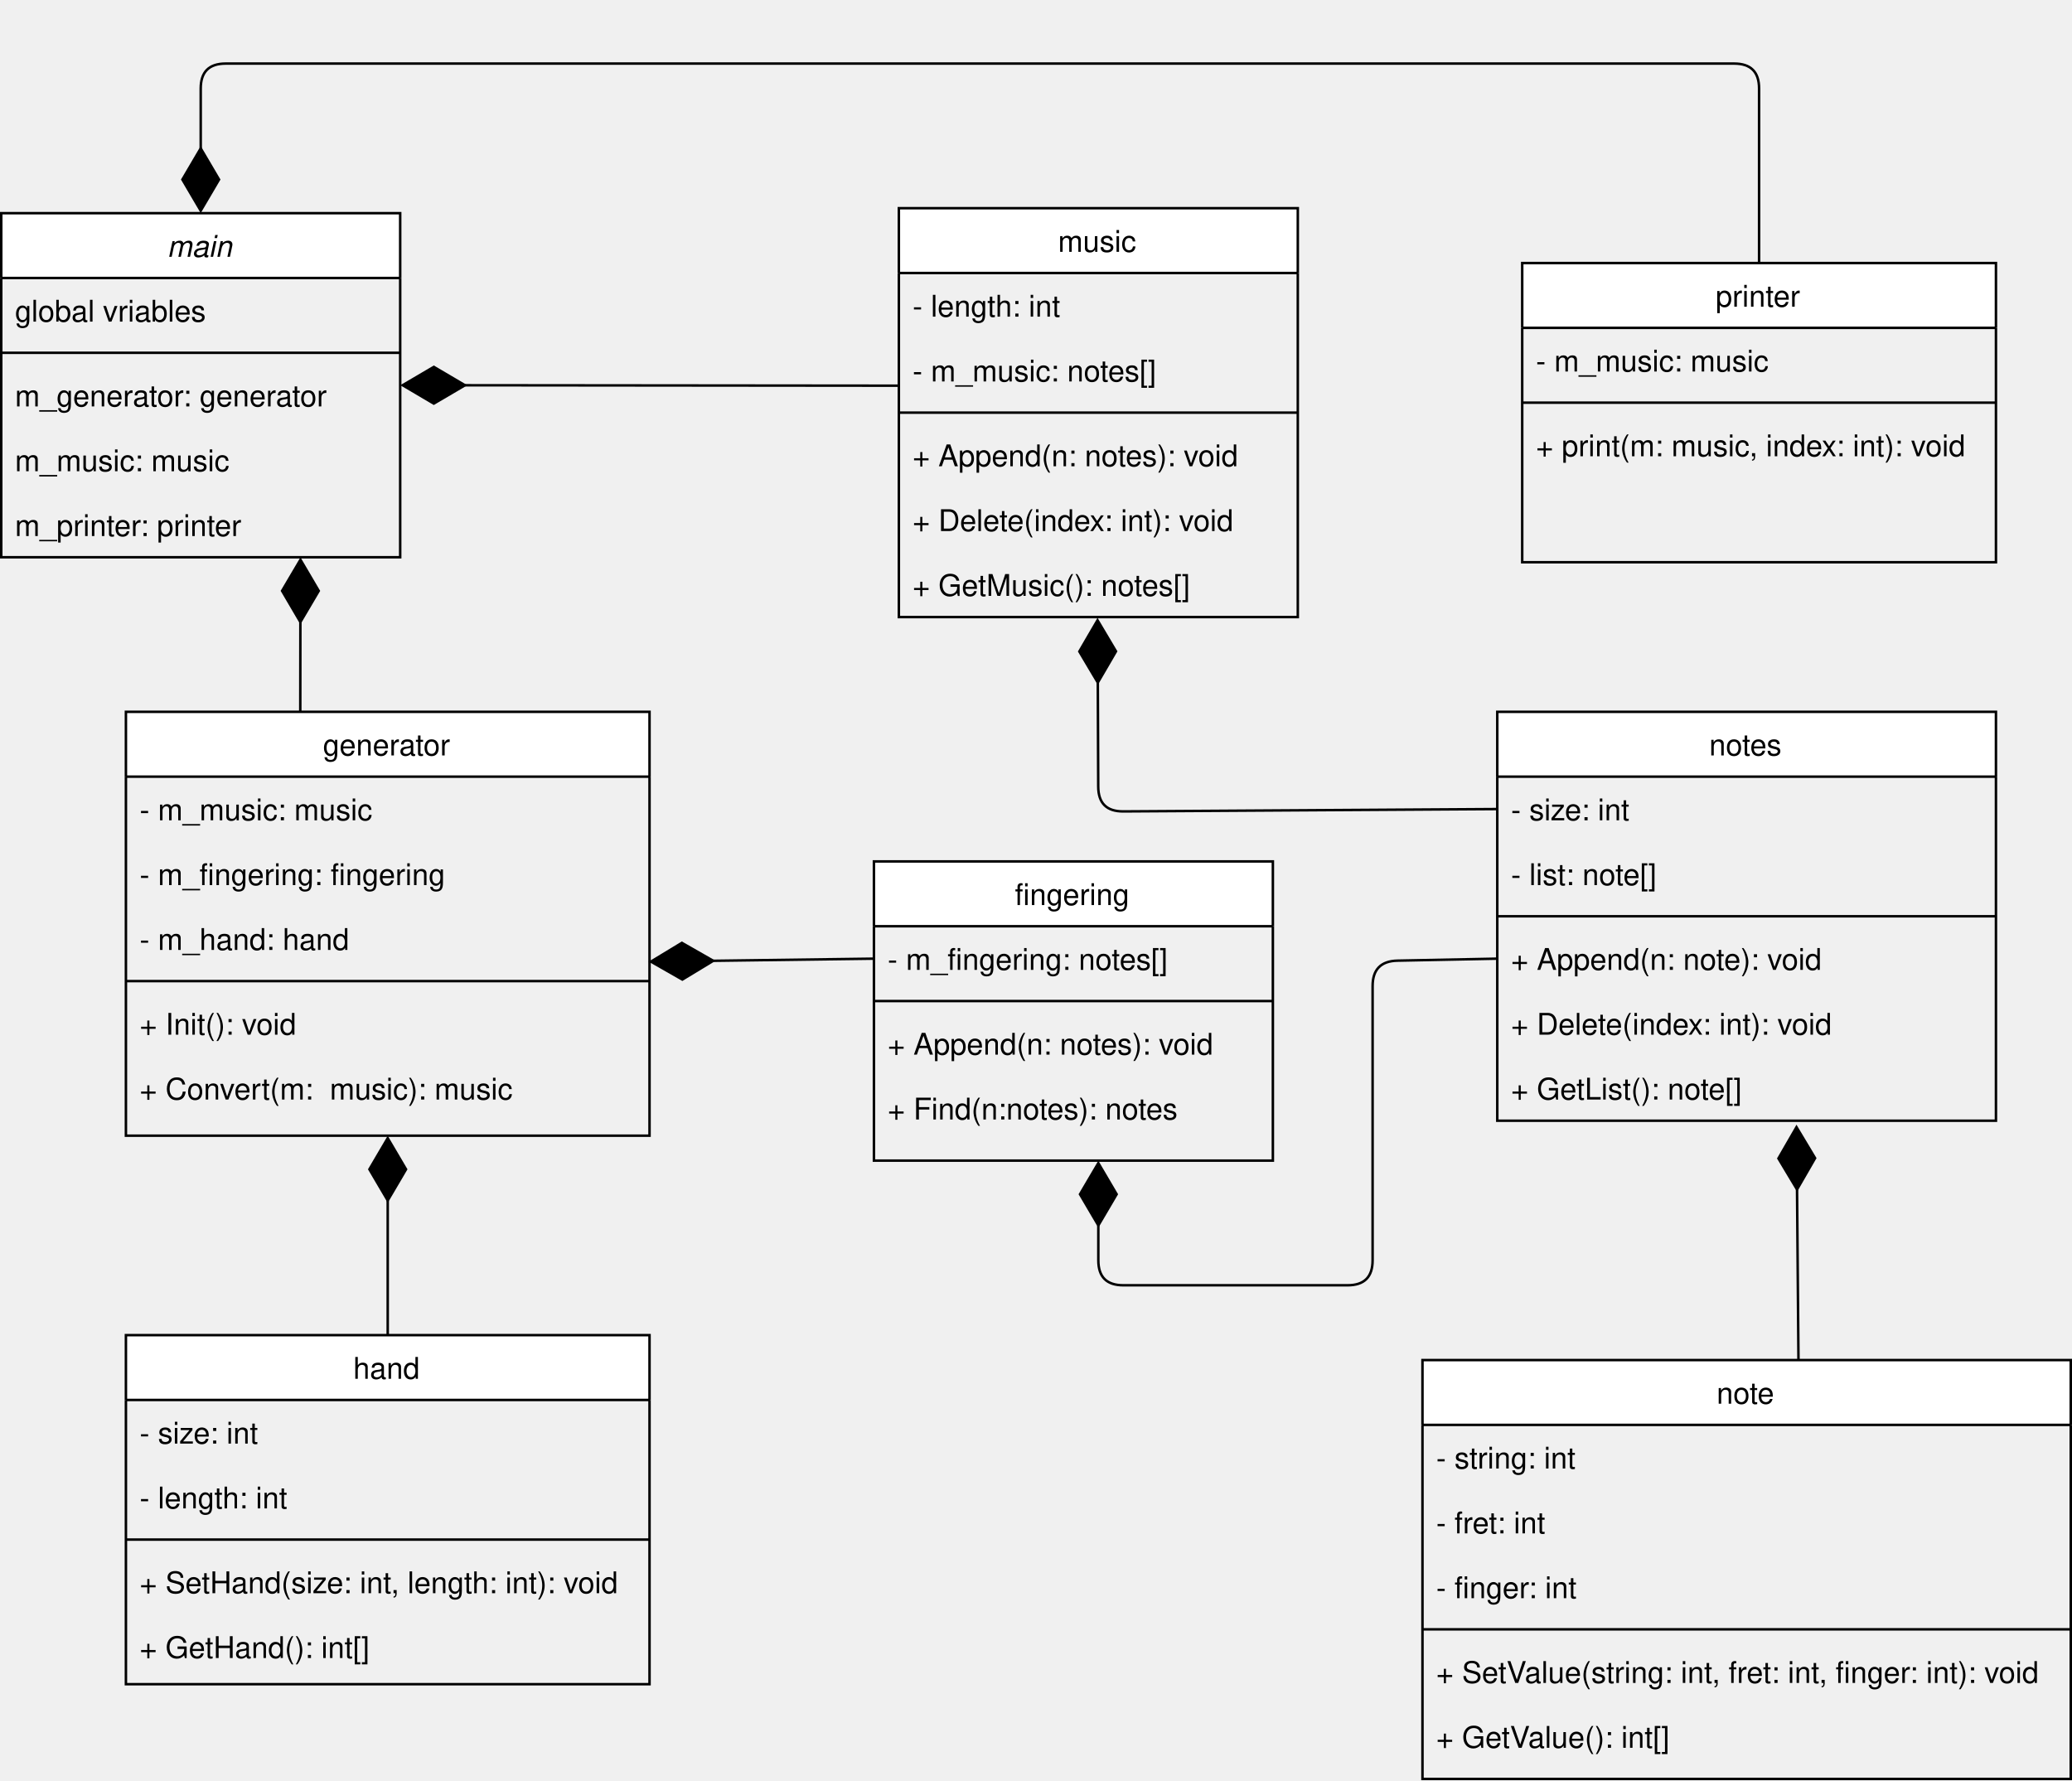
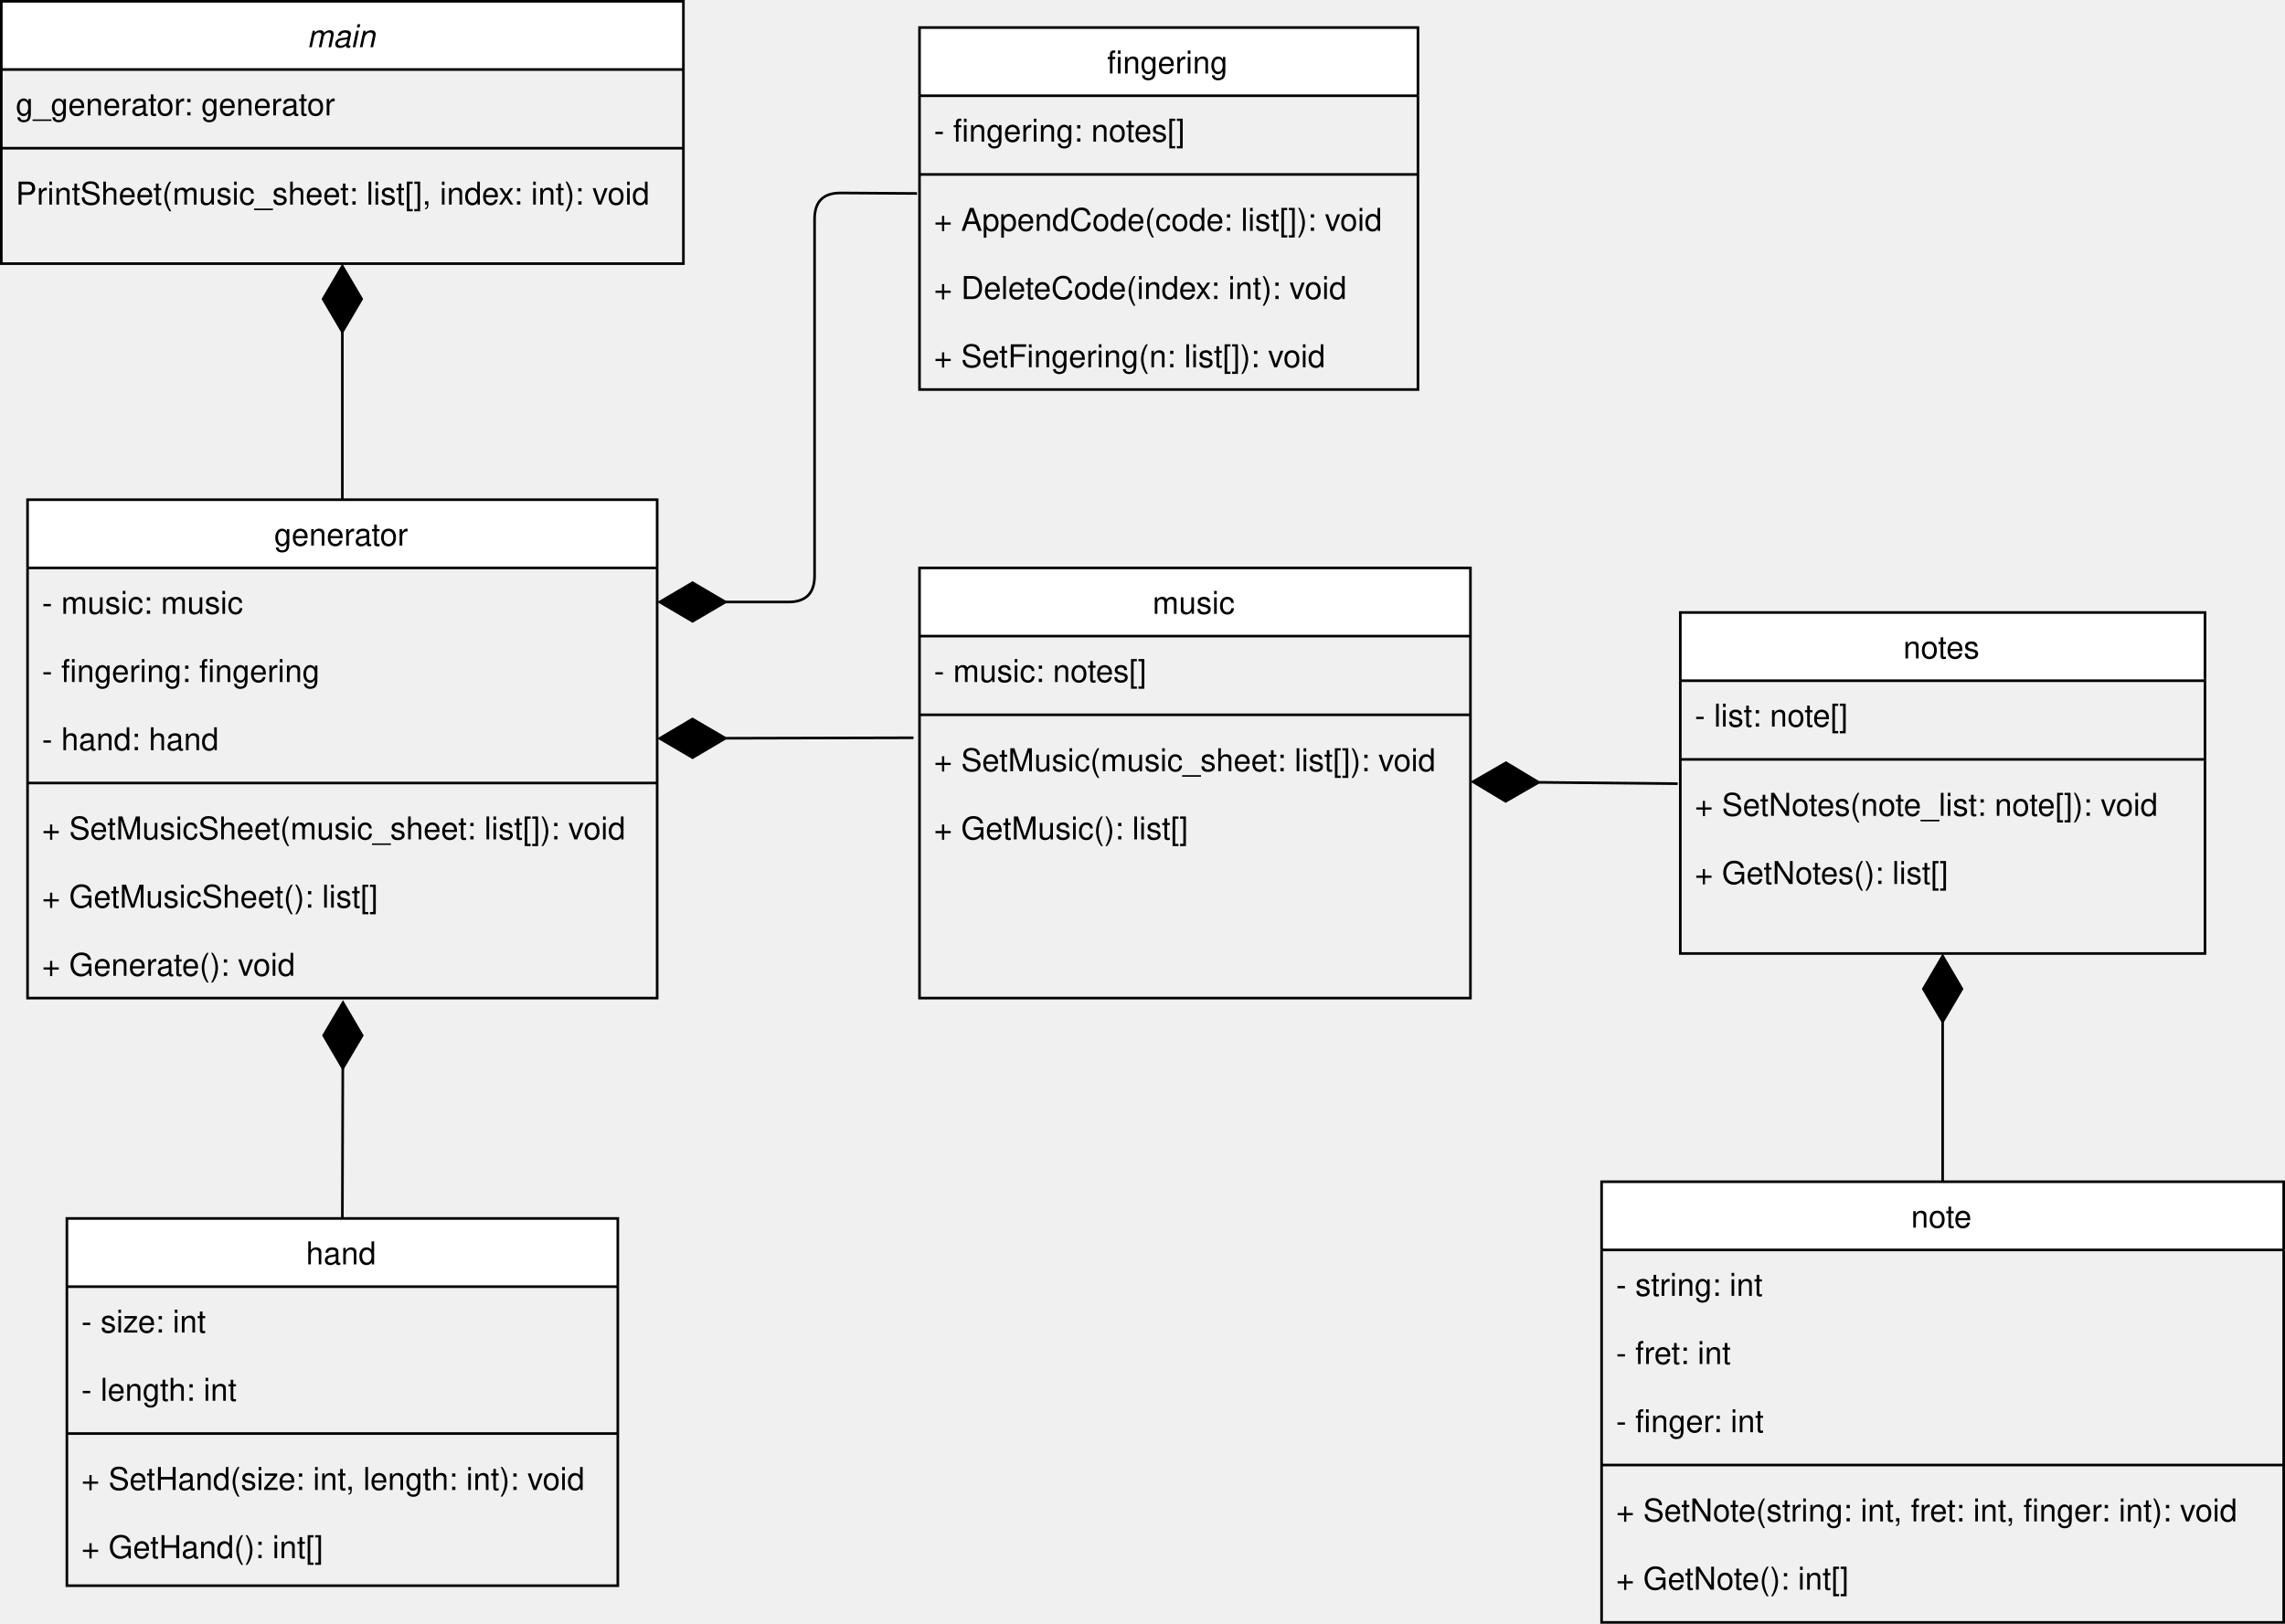
- <svg xmlns="http://www.w3.org/2000/svg" version="1.1" width="831px" height="714px" viewBox="-0.5 -0.5 831 714" content="&lt;mxfile host=&quot;app.diagrams.net&quot; modified=&quot;2021-05-13T12:18:26.535Z&quot; agent=&quot;5.0 (Windows NT 10.0; Win64; x64) AppleWebKit/537.36 (KHTML, like Gecko) Chrome/90.0.443.212 Safari/537.36&quot; etag=&quot;UVGE6wxJHD_7o_WlFjPm&quot; version=&quot;14.6.11&quot; type=&quot;device&quot;&gt;&lt;diagram id=&quot;C5RBs43oDa-KdzZeNtuy&quot; name=&quot;Page-1&quot;&gt;7V1dU9s4FP01maEPMP5O8gih0HbpDi0sbZ8YkYhEi2OnjoCkv34lW3Zs6zqxTWyyiWaYIZLlL51zr87Vle2OOZguLgM0m3z1R9jtGNpo0THPO4ah2z2b/eM1y6im19WjinFARqLRquKG/MGiUhO1z2SE55mG1PddSmbZyqHveXhIM3UoCPzXbLNH382edYbGWKq4GSJXrv1BRnQi7sLoruo/YTKexGfWnX60ZYrixuJO5hM08l9TVebHjjkIfJ9Gv6aLAXZ558X98uPz8od79eRcfvk2/43+Ofvr9u+74+hgF1V2SW4hwB6tfeg/T48Xn+6sf3/Ori++vWqXpw9fjsUu2gtyn0V/TRHxxP3SZdyJ81cydZHHSmePvkdvxBbWBWfIJWOP/R6ya8MBq3jBASWs/0/FBurPWO1wQtzRFVr6z/wO5hQNn+LS2cQPyB92WOSyTTqrYJsDKqhkOJkWN3xPVq2x2gDPWZvruFv0pOoKzaloM/RdF83m5CG8YN5kioIx8c58Sv1pfCD/2RvhkSglOIcFGvhPCXP4/iXBEKDx3sCLFBUFOJfYn2IaLFkTsbUnsFjG9iPKryvW6o6om6QZa/aEtQhLGSeHTs72nVkW8sasD5LTGWbufFbJ8zFAMqdDLsPdQxSf8V6cpznIfqTudFUVMrMCSw2JpWPXf0B8v5eAIIbtXKIs63WaoqeLH2khOeczNCTe+Cpsc26tar6L2+ZVPtv30Q2JMSGjEfZC4lBEUcQtzpaZTzwa9ot9xv5Y7w20E7tjswsasLK+KrM/3jygA99jHGNGx8+DGXFfMSfvOk5O6NQVP2UyrjXzzWRcZkGuSoY09zIsqAq5JUEuIeyS0CGJ3tBBY90A/5QByQ8X433L6XB+rEucMGVOmAD+LnrA7rU/J5T4/PhB1DbHi03QNwWqbZQDdY0/eROmtjzY3I+xhwNEfTZynHK1kBT3zZ6bAtWp6bbroLrof3Wfnu3Lb87H28md9vuiP14c27J3nt5Pn+dkGEEa/dxPOCWYyiJcCGevRccLwukAkvB+FpBI3XFA44KCtBykul7S7zY2mDoSpJ5PAc1UIPM1JfO3J/OdnM43AZ1vaJDOd6w6Ol/P6Xyzt7s6vyvx9JgTNGQI9zzcZPfT62x0MU5pnhUreJBWjQ0keg9E0yX8tjma3AcJPbyfoNYZSpyqCr4xUMHL60uYStgdelhW2VK7vXKgbiEsAw3VkOOyjsHuVjudzbA3OvJW5voh+vniswMqmy1ns4Cib9cRG7L8i/A9xy6m+IgwUbRIBlgFcXWIIYXfMsbyYBthfInpFRtxjz6oMbcuuGZJ/9zYoKvLuhieVFHxW/Pxm2Vl46m+zA44TVMvfLPt/0+apkjxY2/ML/XAI7jEincyCQOPKrLc54BmpnejmSQ1pEBgvzkT09iQYpiAXlCB3BsNFojkWk2wGVDWFI7k5vuv8xsA+N2zM/FkrorlGvPNraZrYJD1ApBZMPeVj7zpaE6NvVXxBeK5lvGV4A3DchXNbYrmNrChOMArzsblwisbWE5hwOFcrVV3O5qNA2kqi4kwG0cD5hj2PZrbwLRis66Uj2s3mJPdDsfzMcBUoVkVTSgR1y6acK78kXV3vE5H4VkeTygH1+4qOkDyHVY8vn1Qdc0qh2pTmVVg4j4S8jeY3vG6I2k0HcgueSDb9cEHdnXYACXp2vXZRdMzlzEdPqxgP+Corg64UJKuVXB1OWifIE82TxXVNR/V5aOsJImWZocORXVxdm1/o7rYCx7gIss6bkevvsoSIlZzuvGQc64NAAoFdq0CqqvMXAOwQvEdBGtTkYBdtAaPRQKfmEw4yvnfgWzDSvPXwB1afNmuf4ZWTAvNHwKvJH9dbMGArlVwTVlLFT/AqoR/+8IffLgKFP7dWsJ/R1fnwWSF5//Vs7obDXx31b8ly4oI02i+MJlaXBUVtiWxffdAwIYzPNP7cFophBWcYFKIvjEGaE4uqCRPA7CCWZ5WY7uiaf3PHkkevFFhWyVM31/aFwXsrC/4DR9NOa4Do3Oqxbrpg9JQdaCGMjftQi2H6MV6SUVxzUdxVj6KK/uOI93Y+yjOktOMoOI/+KXBa0x9dx+4suQJJaUQ3wxri++9g1GFUjoH+1hOAwC/+zvwrKJXaFwQgW8aXPjlWwrdXX3oypJnYoregafkYQvPbPRzcs0AzL9/oPIQXg6iJvk3mnclUQixq7mJYOiZTyUK3wgrJAohWBubNSx6yDMcWqLppcRW+XIQ9WjvmzGHdGK7plwiA8AiglP+3QtWGhE09b3R7YTwHmcbLogb2zcrxQO/lbV81kXB8me68ItjxDpfFM8XArOotIxLC0L5bsfaiaaZoiLatWv2RHm1Ly+kd73GAWG9xKVN6tX0eCR9nqPcG3nm/nMwxGv6Mn45CZNAYywOWOXtvNDoHWAXUfKSveI1auHaD1drFb0bKDlufIjopsReKy5JB7JzL4m18solumnpQNuSEQ7knBrjaYqavzLMXM9TsVtM0rUEbZqMcYiwQ2TsaTkO1eViN3ccvRwXGTnQMtVMDBCF19uNvzSUvd6iy0q6CWzOfkTn365ZlFibu02z6GbsQi9tF6ZplraM93Dd8bq5HbKWhNVFLG/aXLbG0RJfTmnMdW+iaNPEih/CShOrUlJyl5ll5NSF1W+ZWa2I19Xg3kv7MCZJ9cp+LEVTJ0PTE83Z6E15qXXHWJK+UVTaCn27fSPDOtusSV9Jj3T77dIXWtHRoGO0+r0c5/RanEssImMO9lpj2CJP132oYbObLZjJbYCnTs47mvmQadf0rm3kLrgVBQu9kaAxH16BsSnD6WcNRzvp2dYuOmurrNiwC2aldllsmLmkR+szENALzXeBqE2zKvoaQzsus+ix9couM+fKrPyBtuQy8xdsaevnCPLtY+1S9j5y7au6ZFZcfR04ar76xrL58T8=&lt;/diagram&gt;&lt;/mxfile&gt;">
+ <svg xmlns="http://www.w3.org/2000/svg" version="1.1" width="871px" height="619px" viewBox="-0.5 -0.5 871 619" content="&lt;mxfile host=&quot;app.diagrams.net&quot; modified=&quot;2021-05-14T10:27:56.699Z&quot; agent=&quot;5.0 (Windows NT 10.0; Win64; x64) AppleWebKit/537.36 (KHTML, like Gecko) Chrome/90.0.443.212 Safari/537.36&quot; etag=&quot;7lx5XBTJiPWUKjXNtr-k&quot; version=&quot;14.6.12&quot; type=&quot;device&quot;&gt;&lt;diagram id=&quot;C5RBs43oDa-KdzZeNtuy&quot; name=&quot;Page-1&quot;&gt;7V1bc5s4FP41nkkf7OFu+zFxmnS76U7SZJP2qaMaxbDByAUlsfvrV+JmQMcYY8BpTCfTICFu+r5z9J0jQXrqZL689NDC+kJM7PQUyVz21POeoshjSWG/eM0qqpE0PayZebYZ1a0rbu3fOG4Y1T7bJvYzDSkhDrUX2copcV08pZk65HnkNdvskTjZqy7QDAsVt1PkiLUPtkmtsHakDNf1n7A9s+Iry8Y43DNHcePoSXwLmeQ1VaV+7KkTjxAabs2XE+zw3ov75eGv1YNz9WRcfr7xf6F/z/6+++e+H57sYpdDkkfwsEsrn/r30+PFp3vtv2+L64ubV+ny9OfnfnSI9IKc56i/5sh2o+elq7gT/Vd77iCXlc4eiUtvoz2sC86QY89ctj1l94Y9VvGCPWqz/j+NdlCyYLVTy3bMK7Qiz/wJfIqmT3HpzCKe/ZudFjlsl8wq2G6PRlRSjEyLW34kq5ZYrYd91uY67hY5qbpCPo3aTInjoIVv/wxumDeZI29mu2eEUjKPT0SeXRObUSnBOShQjzwlzOHHlwQjAo33Bl6mqBiBc4nJHFNvxZrEe2OLWeXKr2vaKkZUZ6UpK0WVKDKVWXLu5HJfmWkhd8Y6Ibmeouaup4nXk6HrMUQyl0MOA95FFJ/xbvTTJGQbqUddVwXU3IGmukDT2Y8ZdrGHKGGcO+V+Jinmycv6n6aI6uBHupGm/gJNbXd2FbQ519Y1X6Pn51WEHfvoBBSxbNPEbkAhiigKWcZ5syC2S4MO0s/YD+vGiTTQezq7oQkry+sy++HNPTohLmMbMz9+Hcwo/Io5jQHCFZrydsKtsjhu41ce7zS9MkDviqomoCpg59iB07HofO0b8ga5Bdg5g4ifLkbyjgN93pcFtFURbRVA1kE/sXNNfJvahJ/fC9vmED8UqLpSDtTR/ph+vr++OndfH0bkm2M90Rvj+63VVwRMrz328LcWxvRk/uzb0x8+3w6N1rFZZ4TdxcyCnZq54WW4ix30Idx6IeyK79OoBVzLUmIj/kbJQaMxozYEAriEYr+spJA6SVGfpBjq2SFe1VSRHRIkKdRKkkLOSQp19CYkxXL8xXl61i9vjI931r3062I8W/blkUDUfuyRArfDaRv7pnfpfLZ6GqM03woUBUSvxpzPuFMUtYMKKQoI1BoUBWioiij+ewp7WukW03/40HLCLfUHZLjvX0DUDzckIJqyYRhvUUGEeF/GeH8QxWMHbilwR4d20PJQADcICjp5eAB5qBk5uQaN3zIkDw2tijzU9TeZcYK9kCgluDwMyZoMM/5x+5/EmvdSiBDDGnNAitpJxPphhTQiBGsNGhFGFUolRhrxCzfZotRTpxIrIA7JxKYMGXTQcaoBkokh5J1MrIwupBPbRVcAN4jqOpV4gCSiklVtetkUs2wUuPv3kUQUh51+QFCP+YVkGuMI3E6hDb/JCUlY9Ituh+P56MWioUOz/pnI5tAUcw0Bmqy7sdfhuSuew9GB8YTywMcbudUDqixp5VBtKrsPJAQz2f0TYTCdiB55Ipr1cQV1NZFBPrjL3hTHR7n/OKbjXXIsIV1N2KqHdt+yLGBrIVe0zi6ma2GtqapnYix9CAwDYOY/Ttm/35gudoL5oC6gyJGLRrk80w6Q8IdV44Z1Ptid8RvqAG0o1d/cONLN4DQAKxTdNTSDA5vpplUfLA74xGTCSc7/TkQb7iR/BdwPnunXoTV7keQPgO8kf1VswXiu3WkcUUttfk+nE/4tCP/cZI4qAZM5GiT8x5WE/5+05EeFs/+pJT/wUrUj8T+JLe+l/SFuNeZ+NFFUrGcAkqziutghu0cQ0CqyOjy3EySUAlDB1FKH5w7qv1U81W5ypwFYwdkdCNfGorpt6/K2vhfaBXVVcIeEf7v2XPASRwr4Y1yiVxfG0IROUxiDr3pvXoAZRHjJZN07tt0t728XQL0ZV6Okz27OdsWMzGaJ3AXt7b+nkwTx6SB6DAXtaqUVmH9S0K6Js8pAiHdc7+oUW/U+4TvIsubCdzF72AUFe8MKxO4grE3FBBo0f8d1w+ligV1zQkx8MmX/dZFADWADa/VbtuFNb++fYwdTHKB9bF/9aQBnYBqvMZzBYEAchpNA/yIei0/c47PpShHCuDhCAKL7do3aKJGtY678lH++k5VMG82Ja95ZNu9ytuPCduLRmpViOa9lx3G8tOk3Dgvr77D0PQKJb58v04VVXHDZ46UO4sXvyZVYYX1YUIqP2025++TZm+IiAKPuYMHKDEcnLPq8GzYz3zAVkYeEt4cdRO0XnOFWgdC/JsHCieS1rrGSEfl6/pNP4VNGR60JI5xoJGWjBU0dD/RRjnphTwgnqxAFgN6nxJKgg/NRkjOMHEjKeAsrg9I1c52se3gAnaJqjjE1cjdeZpDm7ub0TytUlXPxqJ5fhFqWqomXTKSw1CpNS3zwcn+axpTL0C3lDzeRLaJ3XxpIUobhA1nRi1nOCm3TNI4i0jQtmNVvhadabnGFPKzIU02SBoo6Tv6NsqyVOUSp3aU4zFiFVqlmkdIp/zAjtfie8ytLIhG7NqHwDmo1qDZ1CDcMWc4axkgt5/4r2GKDBlX4CY2tBhVOvbdjUFrOX4+0Qfw5uJ1tSiu0KUmuYFN10RiaLPsDxgVFUt7cuBDSox0FnWOnJg0HFclpDLeeqmEKQq9hNkbBHaOzKsq7aZ4B8mPzJ/paoeOoLpWcvJwVk1GWa6IiK67/XEbYfP1XR9SP/wM=&lt;/diagram&gt;&lt;/mxfile&gt;">
  <defs>
-     <clipPath id="mx-clip-4-116-152-26-0">
-       <rect x="4" y="116" width="152" height="26" />
-     </clipPath>
-     <clipPath id="mx-clip-4-150-152-26-0">
-       <rect x="4" y="150" width="152" height="26" />
-     </clipPath>
-     <clipPath id="mx-clip-4-176-152-26-0">
-       <rect x="4" y="176" width="152" height="26" />
-     </clipPath>
-     <clipPath id="mx-clip-4-202-152-26-0">
-       <rect x="4" y="202" width="152" height="26" />
-     </clipPath>
-     <clipPath id="mx-clip-604-316-192-26-0">
-       <rect x="604" y="316" width="192" height="26" />
-     </clipPath>
-     <clipPath id="mx-clip-604-342-192-26-0">
-       <rect x="604" y="342" width="192" height="26" />
-     </clipPath>
-     <clipPath id="mx-clip-604-376-192-26-0">
-       <rect x="604" y="376" width="192" height="26" />
-     </clipPath>
-     <clipPath id="mx-clip-604-402-192-26-0">
-       <rect x="604" y="402" width="192" height="26" />
-     </clipPath>
-     <clipPath id="mx-clip-604-428-192-26-0">
-       <rect x="604" y="428" width="192" height="26" />
-     </clipPath>
-     <clipPath id="mx-clip-364-114-152-26-0">
-       <rect x="364" y="114" width="152" height="26" />
-     </clipPath>
-     <clipPath id="mx-clip-364-140-152-26-0">
-       <rect x="364" y="140" width="152" height="26" />
-     </clipPath>
-     <clipPath id="mx-clip-364-174-152-26-0">
-       <rect x="364" y="174" width="152" height="26" />
-     </clipPath>
-     <clipPath id="mx-clip-364-200-152-26-0">
-       <rect x="364" y="200" width="152" height="26" />
-     </clipPath>
-     <clipPath id="mx-clip-364-226-152-26-0">
-       <rect x="364" y="226" width="152" height="26" />
-     </clipPath>
-     <clipPath id="mx-clip-574-576-252-26-0">
-       <rect x="574" y="576" width="252" height="26" />
-     </clipPath>
-     <clipPath id="mx-clip-574-602-252-26-0">
-       <rect x="574" y="602" width="252" height="26" />
-     </clipPath>
-     <clipPath id="mx-clip-574-628-252-26-0">
-       <rect x="574" y="628" width="252" height="26" />
-     </clipPath>
-     <clipPath id="mx-clip-574-662-252-26-0">
-       <rect x="574" y="662" width="252" height="26" />
-     </clipPath>
-     <clipPath id="mx-clip-574-688-252-26-0">
-       <rect x="574" y="688" width="252" height="26" />
-     </clipPath>
-     <clipPath id="mx-clip-54-566-202-26-0">
-       <rect x="54" y="566" width="202" height="26" />
-     </clipPath>
-     <clipPath id="mx-clip-54-592-202-26-0">
-       <rect x="54" y="592" width="202" height="26" />
-     </clipPath>
-     <clipPath id="mx-clip-54-626-202-26-0">
-       <rect x="54" y="626" width="202" height="26" />
-     </clipPath>
-     <clipPath id="mx-clip-54-652-202-26-0">
-       <rect x="54" y="652" width="202" height="26" />
-     </clipPath>
-     <clipPath id="mx-clip-54-316-202-26-0">
-       <rect x="54" y="316" width="202" height="26" />
-     </clipPath>
-     <clipPath id="mx-clip-54-342-202-26-0">
-       <rect x="54" y="342" width="202" height="26" />
-     </clipPath>
-     <clipPath id="mx-clip-54-368-202-26-0">
-       <rect x="54" y="368" width="202" height="26" />
-     </clipPath>
-     <clipPath id="mx-clip-54-402-202-26-0">
-       <rect x="54" y="402" width="202" height="26" />
-     </clipPath>
-     <clipPath id="mx-clip-54-428-202-26-0">
-       <rect x="54" y="428" width="202" height="26" />
-     </clipPath>
-     <clipPath id="mx-clip-354-376-152-26-0">
-       <rect x="354" y="376" width="152" height="26" />
-     </clipPath>
-     <clipPath id="mx-clip-354-410-152-26-0">
-       <rect x="354" y="410" width="152" height="26" />
-     </clipPath>
-     <clipPath id="mx-clip-354-436-152-26-0">
-       <rect x="354" y="436" width="152" height="26" />
-     </clipPath>
-     <clipPath id="mx-clip-614-136-182-26-0">
-       <rect x="614" y="136" width="182" height="26" />
-     </clipPath>
-     <clipPath id="mx-clip-614-170-182-26-0">
-       <rect x="614" y="170" width="182" height="26" />
+     <clipPath id="mx-clip-4-31-252-26-0">
+       <rect x="4" y="31" width="252" height="26" />
+     </clipPath>
+     <clipPath id="mx-clip-4-65-252-26-0">
+       <rect x="4" y="65" width="252" height="26" />
+     </clipPath>
+     <clipPath id="mx-clip-644-264-192-26-0">
+       <rect x="644" y="264" width="192" height="26" />
+     </clipPath>
+     <clipPath id="mx-clip-644-298-192-26-0">
+       <rect x="644" y="298" width="192" height="26" />
+     </clipPath>
+     <clipPath id="mx-clip-644-324-192-26-0">
+       <rect x="644" y="324" width="192" height="26" />
+     </clipPath>
+     <clipPath id="mx-clip-354-247-202-26-0">
+       <rect x="354" y="247" width="202" height="26" />
+     </clipPath>
+     <clipPath id="mx-clip-354-281-202-26-0">
+       <rect x="354" y="281" width="202" height="26" />
+     </clipPath>
+     <clipPath id="mx-clip-354-307-202-26-0">
+       <rect x="354" y="307" width="202" height="26" />
+     </clipPath>
+     <clipPath id="mx-clip-614-481-252-26-0">
+       <rect x="614" y="481" width="252" height="26" />
+     </clipPath>
+     <clipPath id="mx-clip-614-507-252-26-0">
+       <rect x="614" y="507" width="252" height="26" />
+     </clipPath>
+     <clipPath id="mx-clip-614-533-252-26-0">
+       <rect x="614" y="533" width="252" height="26" />
+     </clipPath>
+     <clipPath id="mx-clip-614-567-252-26-0">
+       <rect x="614" y="567" width="252" height="26" />
+     </clipPath>
+     <clipPath id="mx-clip-614-593-252-26-0">
+       <rect x="614" y="593" width="252" height="26" />
+     </clipPath>
+     <clipPath id="mx-clip-29-495-202-26-0">
+       <rect x="29" y="495" width="202" height="26" />
+     </clipPath>
+     <clipPath id="mx-clip-29-521-202-26-0">
+       <rect x="29" y="521" width="202" height="26" />
+     </clipPath>
+     <clipPath id="mx-clip-29-555-202-26-0">
+       <rect x="29" y="555" width="202" height="26" />
+     </clipPath>
+     <clipPath id="mx-clip-29-581-202-26-0">
+       <rect x="29" y="581" width="202" height="26" />
+     </clipPath>
+     <clipPath id="mx-clip-14-221-232-26-0">
+       <rect x="14" y="221" width="232" height="26" />
+     </clipPath>
+     <clipPath id="mx-clip-14-247-232-26-0">
+       <rect x="14" y="247" width="232" height="26" />
+     </clipPath>
+     <clipPath id="mx-clip-14-273-232-26-0">
+       <rect x="14" y="273" width="232" height="26" />
+     </clipPath>
+     <clipPath id="mx-clip-14-307-232-26-0">
+       <rect x="14" y="307" width="232" height="26" />
+     </clipPath>
+     <clipPath id="mx-clip-14-333-232-26-0">
+       <rect x="14" y="333" width="232" height="26" />
+     </clipPath>
+     <clipPath id="mx-clip-14-359-232-26-0">
+       <rect x="14" y="359" width="232" height="26" />
+     </clipPath>
+     <clipPath id="mx-clip-354-41-182-26-0">
+       <rect x="354" y="41" width="182" height="26" />
+     </clipPath>
+     <clipPath id="mx-clip-354-75-182-26-0">
+       <rect x="354" y="75" width="182" height="26" />
+     </clipPath>
+     <clipPath id="mx-clip-354-101-182-26-0">
+       <rect x="354" y="101" width="182" height="26" />
+     </clipPath>
+     <clipPath id="mx-clip-354-127-182-26-0">
+       <rect x="354" y="127" width="182" height="26" />
    </clipPath>
  </defs>
  <g>
-     <path d="M 0 111 L 0 85 L 160 85 L 160 111" fill="#ffffff" stroke="#000000" stroke-miterlimit="10" pointer-events="all" />
-     <path d="M 0 111 L 0 223 L 160 223 L 160 111" fill="none" stroke="#000000" stroke-miterlimit="10" pointer-events="none" />
-     <path d="M 0 111 L 160 111" fill="none" stroke="#000000" stroke-miterlimit="10" pointer-events="none" />
+     <path d="M 0 26 L 0 0 L 260 0 L 260 26" fill="#ffffff" stroke="#000000" stroke-miterlimit="10" pointer-events="all" />
+     <path d="M 0 26 L 0 100 L 260 100 L 260 26" fill="none" stroke="#000000" stroke-miterlimit="10" pointer-events="none" />
+     <path d="M 0 26 L 260 26" fill="none" stroke="#000000" stroke-miterlimit="10" pointer-events="none" />
    <g fill="#000000" font-family="Helvetica" font-style="italic" pointer-events="none" text-anchor="middle" font-size="12px">
-       <text x="79.5" y="102.5">main</text>
-     </g>
-     <g fill="#000000" font-family="Helvetica" pointer-events="none" clip-path="url(#mx-clip-4-116-152-26-0)" font-size="12px">
-       <text x="5.5" y="128.5">global vriables</text>
-     </g>
-     <path d="M 0 141 L 160 141" fill="none" stroke="#000000" stroke-miterlimit="10" pointer-events="none" />
-     <g fill="#000000" font-family="Helvetica" pointer-events="none" clip-path="url(#mx-clip-4-150-152-26-0)" font-size="12px">
-       <text x="5.5" y="162.5">m_generator: generator</text>
-     </g>
-     <g fill="#000000" font-family="Helvetica" pointer-events="none" clip-path="url(#mx-clip-4-176-152-26-0)" font-size="12px">
-       <text x="5.5" y="188.5">m_music: music</text>
-     </g>
-     <g fill="#000000" font-family="Helvetica" pointer-events="none" clip-path="url(#mx-clip-4-202-152-26-0)" font-size="12px">
-       <text x="5.5" y="214.5">m_printer: printer</text>
-     </g>
-     <path d="M 600 311 L 600 285 L 800 285 L 800 311" fill="#ffffff" stroke="#000000" stroke-miterlimit="10" pointer-events="none" />
-     <path d="M 600 311 L 600 449 L 800 449 L 800 311" fill="none" stroke="#000000" stroke-miterlimit="10" pointer-events="none" />
-     <path d="M 600 311 L 800 311" fill="none" stroke="#000000" stroke-miterlimit="10" pointer-events="none" />
-     <g fill="#000000" font-family="Helvetica" pointer-events="none" text-anchor="middle" font-size="12px">
-       <text x="699.5" y="302.5">notes</text>
-     </g>
-     <g fill="#000000" font-family="Helvetica" pointer-events="none" clip-path="url(#mx-clip-604-316-192-26-0)" font-size="12px">
-       <text x="605.5" y="328.5">- size: int</text>
-     </g>
-     <g fill="#000000" font-family="Helvetica" pointer-events="none" clip-path="url(#mx-clip-604-342-192-26-0)" font-size="12px">
-       <text x="605.5" y="354.5">- list: note[]</text>
-     </g>
-     <path d="M 600 367 L 800 367" fill="none" stroke="#000000" stroke-miterlimit="10" pointer-events="none" />
-     <g fill="#000000" font-family="Helvetica" pointer-events="none" clip-path="url(#mx-clip-604-376-192-26-0)" font-size="12px">
-       <text x="605.5" y="388.5">+ Append(n: note): void</text>
-     </g>
-     <g fill="#000000" font-family="Helvetica" pointer-events="none" clip-path="url(#mx-clip-604-402-192-26-0)" font-size="12px">
-       <text x="605.5" y="414.5">+ Delete(index: int): void</text>
-     </g>
-     <g fill="#000000" font-family="Helvetica" pointer-events="none" clip-path="url(#mx-clip-604-428-192-26-0)" font-size="12px">
-       <text x="605.5" y="440.5">+ GetList(): note[]</text>
-     </g>
-     <path d="M 360 109 L 360 83 L 520 83 L 520 109" fill="#ffffff" stroke="#000000" stroke-miterlimit="10" pointer-events="none" />
-     <path d="M 360 109 L 360 247 L 520 247 L 520 109" fill="none" stroke="#000000" stroke-miterlimit="10" pointer-events="none" />
-     <path d="M 360 109 L 520 109" fill="none" stroke="#000000" stroke-miterlimit="10" pointer-events="none" />
-     <g fill="#000000" font-family="Helvetica" pointer-events="none" text-anchor="middle" font-size="12px">
-       <text x="439.5" y="100.5">music</text>
-     </g>
-     <g fill="#000000" font-family="Helvetica" pointer-events="none" clip-path="url(#mx-clip-364-114-152-26-0)" font-size="12px">
-       <text x="365.5" y="126.5">- length: int</text>
-     </g>
-     <g fill="#000000" font-family="Helvetica" pointer-events="none" clip-path="url(#mx-clip-364-140-152-26-0)" font-size="12px">
-       <text x="365.5" y="152.5">- m_music: notes[]</text>
-     </g>
-     <path d="M 360 165 L 520 165" fill="none" stroke="#000000" stroke-miterlimit="10" pointer-events="none" />
-     <g fill="#000000" font-family="Helvetica" pointer-events="none" clip-path="url(#mx-clip-364-174-152-26-0)" font-size="12px">
-       <text x="365.5" y="186.5">+ Append(n: notes): void</text>
-     </g>
-     <g fill="#000000" font-family="Helvetica" pointer-events="none" clip-path="url(#mx-clip-364-200-152-26-0)" font-size="12px">
-       <text x="365.5" y="212.5">+ Delete(index: int): void</text>
-     </g>
-     <g fill="#000000" font-family="Helvetica" pointer-events="none" clip-path="url(#mx-clip-364-226-152-26-0)" font-size="12px">
-       <text x="365.5" y="238.5">+ GetMusic(): notes[]</text>
-     </g>
-     <path d="M 570 571 L 570 545 L 830 545 L 830 571" fill="#ffffff" stroke="#000000" stroke-miterlimit="10" pointer-events="none" />
-     <path d="M 570 571 L 570 713 L 830 713 L 830 571" fill="none" stroke="#000000" stroke-miterlimit="10" pointer-events="none" />
-     <path d="M 570 571 L 830 571" fill="none" stroke="#000000" stroke-miterlimit="10" pointer-events="none" />
-     <g fill="#000000" font-family="Helvetica" pointer-events="none" text-anchor="middle" font-size="12px">
-       <text x="699.5" y="562.5">note</text>
-     </g>
-     <g fill="#000000" font-family="Helvetica" pointer-events="none" clip-path="url(#mx-clip-574-576-252-26-0)" font-size="12px">
-       <text x="575.5" y="588.5">- string: int</text>
-     </g>
-     <g fill="#000000" font-family="Helvetica" pointer-events="none" clip-path="url(#mx-clip-574-602-252-26-0)" font-size="12px">
-       <text x="575.5" y="614.5">- fret: int</text>
-     </g>
-     <g fill="#000000" font-family="Helvetica" pointer-events="none" clip-path="url(#mx-clip-574-628-252-26-0)" font-size="12px">
-       <text x="575.5" y="640.5">- finger: int</text>
-     </g>
-     <path d="M 570 653 L 830 653" fill="none" stroke="#000000" stroke-miterlimit="10" pointer-events="none" />
-     <g fill="#000000" font-family="Helvetica" pointer-events="none" clip-path="url(#mx-clip-574-662-252-26-0)" font-size="12px">
-       <text x="575.5" y="674.5">+ SetValue(string: int, fret: int, finger: int): void</text>
-     </g>
-     <g fill="#000000" font-family="Helvetica" pointer-events="none" clip-path="url(#mx-clip-574-688-252-26-0)" font-size="12px">
-       <text x="575.5" y="700.5">+ GetValue(): int[]</text>
-     </g>
-     <path d="M 50 561 L 50 535 L 260 535 L 260 561" fill="#ffffff" stroke="#000000" stroke-miterlimit="10" pointer-events="none" />
-     <path d="M 50 561 L 50 675 L 260 675 L 260 561" fill="none" stroke="#000000" stroke-miterlimit="10" pointer-events="none" />
-     <path d="M 50 561 L 260 561" fill="none" stroke="#000000" stroke-miterlimit="10" pointer-events="none" />
-     <g fill="#000000" font-family="Helvetica" pointer-events="none" text-anchor="middle" font-size="12px">
-       <text x="154.5" y="552.5">hand</text>
-     </g>
-     <g fill="#000000" font-family="Helvetica" pointer-events="none" clip-path="url(#mx-clip-54-566-202-26-0)" font-size="12px">
-       <text x="55.5" y="578.5">- size: int</text>
-     </g>
-     <g fill="#000000" font-family="Helvetica" pointer-events="none" clip-path="url(#mx-clip-54-592-202-26-0)" font-size="12px">
-       <text x="55.5" y="604.5">- length: int</text>
-     </g>
-     <path d="M 50 617 L 260 617" fill="none" stroke="#000000" stroke-miterlimit="10" pointer-events="none" />
-     <g fill="#000000" font-family="Helvetica" pointer-events="none" clip-path="url(#mx-clip-54-626-202-26-0)" font-size="12px">
-       <text x="55.5" y="638.5">+ SetHand(size: int, length: int): void</text>
-     </g>
-     <g fill="#000000" font-family="Helvetica" pointer-events="none" clip-path="url(#mx-clip-54-652-202-26-0)" font-size="12px">
-       <text x="55.5" y="664.5">+ GetHand(): int[]</text>
-     </g>
-     <path d="M 50 311 L 50 285 L 260 285 L 260 311" fill="#ffffff" stroke="#000000" stroke-miterlimit="10" pointer-events="none" />
-     <path d="M 50 311 L 50 455 L 260 455 L 260 311" fill="none" stroke="#000000" stroke-miterlimit="10" pointer-events="none" />
-     <path d="M 50 311 L 260 311" fill="none" stroke="#000000" stroke-miterlimit="10" pointer-events="none" />
-     <g fill="#000000" font-family="Helvetica" pointer-events="none" text-anchor="middle" font-size="12px">
-       <text x="154.5" y="302.5">generator</text>
-     </g>
-     <g fill="#000000" font-family="Helvetica" pointer-events="none" clip-path="url(#mx-clip-54-316-202-26-0)" font-size="12px">
-       <text x="55.5" y="328.5">- m_music: music</text>
-     </g>
-     <g fill="#000000" font-family="Helvetica" pointer-events="none" clip-path="url(#mx-clip-54-342-202-26-0)" font-size="12px">
-       <text x="55.5" y="354.5">- m_fingering: fingering</text>
-     </g>
-     <g fill="#000000" font-family="Helvetica" pointer-events="none" clip-path="url(#mx-clip-54-368-202-26-0)" font-size="12px">
-       <text x="55.5" y="380.5">- m_hand: hand</text>
-     </g>
-     <path d="M 50 393 L 260 393" fill="none" stroke="#000000" stroke-miterlimit="10" pointer-events="none" />
-     <g fill="#000000" font-family="Helvetica" pointer-events="none" clip-path="url(#mx-clip-54-402-202-26-0)" font-size="12px">
-       <text x="55.5" y="414.5">+ Init(): void</text>
-     </g>
-     <g fill="#000000" font-family="Helvetica" pointer-events="none" clip-path="url(#mx-clip-54-428-202-26-0)" font-size="12px">
-       <text x="55.5" y="440.5">+ Convert(m:  music): music</text>
-     </g>
-     <path d="M 350 371 L 350 345 L 510 345 L 510 371" fill="#ffffff" stroke="#000000" stroke-miterlimit="10" pointer-events="none" />
-     <path d="M 350 371 L 350 465 L 510 465 L 510 371" fill="none" stroke="#000000" stroke-miterlimit="10" pointer-events="none" />
-     <path d="M 350 371 L 510 371" fill="none" stroke="#000000" stroke-miterlimit="10" pointer-events="none" />
-     <g fill="#000000" font-family="Helvetica" pointer-events="none" text-anchor="middle" font-size="12px">
-       <text x="429.5" y="362.5">fingering</text>
-     </g>
-     <g fill="#000000" font-family="Helvetica" pointer-events="none" clip-path="url(#mx-clip-354-376-152-26-0)" font-size="12px">
-       <text x="355.5" y="388.5">- m_fingering: notes[]</text>
-     </g>
-     <path d="M 350 401 L 510 401" fill="none" stroke="#000000" stroke-miterlimit="10" pointer-events="none" />
-     <g fill="#000000" font-family="Helvetica" pointer-events="none" clip-path="url(#mx-clip-354-410-152-26-0)" font-size="12px">
-       <text x="355.5" y="422.5">+ Append(n: notes): void</text>
-     </g>
-     <g fill="#000000" font-family="Helvetica" pointer-events="none" clip-path="url(#mx-clip-354-436-152-26-0)" font-size="12px">
-       <text x="355.5" y="448.5">+ Find(n:notes): notes</text>
-     </g>
-     <path d="M 610 131 L 610 105 L 800 105 L 800 131" fill="#ffffff" stroke="#000000" stroke-miterlimit="10" pointer-events="none" />
-     <path d="M 610 131 L 610 225 L 800 225 L 800 131" fill="none" stroke="#000000" stroke-miterlimit="10" pointer-events="none" />
-     <path d="M 610 131 L 800 131" fill="none" stroke="#000000" stroke-miterlimit="10" pointer-events="none" />
-     <g fill="#000000" font-family="Helvetica" pointer-events="none" text-anchor="middle" font-size="12px">
-       <text x="704.5" y="122.5">printer</text>
-     </g>
-     <g fill="#000000" font-family="Helvetica" pointer-events="none" clip-path="url(#mx-clip-614-136-182-26-0)" font-size="12px">
-       <text x="615.5" y="148.5">- m_music: music</text>
-     </g>
-     <path d="M 610 161 L 800 161" fill="none" stroke="#000000" stroke-miterlimit="10" pointer-events="none" />
-     <g fill="#000000" font-family="Helvetica" pointer-events="none" clip-path="url(#mx-clip-614-170-182-26-0)" font-size="12px">
-       <text x="615.5" y="182.5">+ print(m: music, index: int): void</text>
-     </g>
-     <path d="M 359.52 154.19 L 185.99 154.02" fill="none" stroke="#000000" stroke-miterlimit="10" pointer-events="none" />
-     <path d="M 160.99 154 L 173.49 146.66 L 185.99 154.02 L 173.48 161.37 Z" fill="#000000" stroke="#000000" stroke-miterlimit="10" pointer-events="none" />
-     <path d="M 705 105 L 705 35 Q 705 25 695 25 L 90 25 Q 80 25 80 35 L 80 59.01" fill="none" stroke="#000000" stroke-miterlimit="10" pointer-events="none" />
-     <path d="M 80 84.01 L 72.65 71.51 L 80 59.01 L 87.35 71.51 Z" fill="#000000" stroke="#000000" stroke-miterlimit="10" pointer-events="none" />
-     <path d="M 119.93 285 L 119.97 248.99" fill="none" stroke="#000000" stroke-miterlimit="10" pointer-events="none" />
-     <path d="M 120 223.99 L 127.34 236.49 L 119.97 248.99 L 112.63 236.48 Z" fill="#000000" stroke="#000000" stroke-miterlimit="10" pointer-events="none" />
-     <path d="M 155 535 L 155 480.99" fill="none" stroke="#000000" stroke-miterlimit="10" pointer-events="none" />
-     <path d="M 155 455.99 L 162.35 468.49 L 155 480.99 L 147.65 468.49 Z" fill="#000000" stroke="#000000" stroke-miterlimit="10" pointer-events="none" />
-     <path d="M 720.8 545.17 L 720.22 476.57" fill="none" stroke="#000000" stroke-miterlimit="10" pointer-events="none" />
-     <path d="M 720.01 451.57 L 727.47 464.01 L 720.22 476.57 L 712.76 464.13 Z" fill="#000000" stroke="#000000" stroke-miterlimit="10" pointer-events="none" />
-     <path d="M 600 324 L 450 324.94 Q 440 325 439.96 315 L 439.79 273.27" fill="none" stroke="#000000" stroke-miterlimit="10" pointer-events="none" />
-     <path d="M 439.68 248.27 L 447.09 260.74 L 439.79 273.27 L 432.38 260.8 Z" fill="#000000" stroke="#000000" stroke-miterlimit="10" pointer-events="none" />
-     <path d="M 350 384 L 285.56 384.86" fill="none" stroke="#000000" stroke-miterlimit="10" pointer-events="none" />
-     <path d="M 260.57 385.19 L 272.97 377.67 L 285.56 384.86 L 273.16 392.38 Z" fill="#000000" stroke="#000000" stroke-miterlimit="10" pointer-events="none" />
-     <path d="M 600 384 L 560 384.8 Q 550 385 550 395 L 550 505 Q 550 515 540 515 L 450 515 Q 440 515 440 505 L 440 490.99" fill="none" stroke="#000000" stroke-miterlimit="10" pointer-events="none" />
-     <path d="M 440 465.99 L 447.35 478.49 L 440 490.99 L 432.65 478.49 Z" fill="#000000" stroke="#000000" stroke-miterlimit="10" pointer-events="none" />
+       <text x="129.5" y="17.5">main</text>
+     </g>
+     <g fill="#000000" font-family="Helvetica" pointer-events="none" clip-path="url(#mx-clip-4-31-252-26-0)" font-size="12px">
+       <text x="5.5" y="43.5">g_generator: generator</text>
+     </g>
+     <path d="M 0 56 L 260 56" fill="none" stroke="#000000" stroke-miterlimit="10" pointer-events="none" />
+     <g fill="#000000" font-family="Helvetica" pointer-events="none" clip-path="url(#mx-clip-4-65-252-26-0)" font-size="12px">
+       <text x="5.5" y="77.5">PrintSheet(music_sheet: list[], index: int): void</text>
+     </g>
+     <path d="M 640 259 L 640 233 L 840 233 L 840 259" fill="#ffffff" stroke="#000000" stroke-miterlimit="10" pointer-events="none" />
+     <path d="M 640 259 L 640 363 L 840 363 L 840 259" fill="none" stroke="#000000" stroke-miterlimit="10" pointer-events="none" />
+     <path d="M 640 259 L 840 259" fill="none" stroke="#000000" stroke-miterlimit="10" pointer-events="none" />
+     <g fill="#000000" font-family="Helvetica" pointer-events="none" text-anchor="middle" font-size="12px">
+       <text x="739.5" y="250.5">notes</text>
+     </g>
+     <g fill="#000000" font-family="Helvetica" pointer-events="none" clip-path="url(#mx-clip-644-264-192-26-0)" font-size="12px">
+       <text x="645.5" y="276.5">- list: note[]</text>
+     </g>
+     <path d="M 640 289 L 840 289" fill="none" stroke="#000000" stroke-miterlimit="10" pointer-events="none" />
+     <g fill="#000000" font-family="Helvetica" pointer-events="none" clip-path="url(#mx-clip-644-298-192-26-0)" font-size="12px">
+       <text x="645.5" y="310.5">+ SetNotes(note_list: note[]): void</text>
+     </g>
+     <g fill="#000000" font-family="Helvetica" pointer-events="none" clip-path="url(#mx-clip-644-324-192-26-0)" font-size="12px">
+       <text x="645.5" y="336.5">+ GetNotes(): list[]</text>
+     </g>
+     <path d="M 350 242 L 350 216 L 560 216 L 560 242" fill="#ffffff" stroke="#000000" stroke-miterlimit="10" pointer-events="none" />
+     <path d="M 350 242 L 350 380 L 560 380 L 560 242" fill="none" stroke="#000000" stroke-miterlimit="10" pointer-events="none" />
+     <path d="M 350 242 L 560 242" fill="none" stroke="#000000" stroke-miterlimit="10" pointer-events="none" />
+     <g fill="#000000" font-family="Helvetica" pointer-events="none" text-anchor="middle" font-size="12px">
+       <text x="454.5" y="233.5">music</text>
+     </g>
+     <g fill="#000000" font-family="Helvetica" pointer-events="none" clip-path="url(#mx-clip-354-247-202-26-0)" font-size="12px">
+       <text x="355.5" y="259.5">- music: notes[]</text>
+     </g>
+     <path d="M 350 272 L 560 272" fill="none" stroke="#000000" stroke-miterlimit="10" pointer-events="none" />
+     <g fill="#000000" font-family="Helvetica" pointer-events="none" clip-path="url(#mx-clip-354-281-202-26-0)" font-size="12px">
+       <text x="355.5" y="293.5">+ SetMusic(music_sheet: list[]): void</text>
+     </g>
+     <g fill="#000000" font-family="Helvetica" pointer-events="none" clip-path="url(#mx-clip-354-307-202-26-0)" font-size="12px">
+       <text x="355.5" y="319.5">+ GetMusic(): list[]</text>
+     </g>
+     <path d="M 610 476 L 610 450 L 870 450 L 870 476" fill="#ffffff" stroke="#000000" stroke-miterlimit="10" pointer-events="none" />
+     <path d="M 610 476 L 610 618 L 870 618 L 870 476" fill="none" stroke="#000000" stroke-miterlimit="10" pointer-events="none" />
+     <path d="M 610 476 L 870 476" fill="none" stroke="#000000" stroke-miterlimit="10" pointer-events="none" />
+     <g fill="#000000" font-family="Helvetica" pointer-events="none" text-anchor="middle" font-size="12px">
+       <text x="739.5" y="467.5">note</text>
+     </g>
+     <g fill="#000000" font-family="Helvetica" pointer-events="none" clip-path="url(#mx-clip-614-481-252-26-0)" font-size="12px">
+       <text x="615.5" y="493.5">- string: int</text>
+     </g>
+     <g fill="#000000" font-family="Helvetica" pointer-events="none" clip-path="url(#mx-clip-614-507-252-26-0)" font-size="12px">
+       <text x="615.5" y="519.5">- fret: int</text>
+     </g>
+     <g fill="#000000" font-family="Helvetica" pointer-events="none" clip-path="url(#mx-clip-614-533-252-26-0)" font-size="12px">
+       <text x="615.5" y="545.5">- finger: int</text>
+     </g>
+     <path d="M 610 558 L 870 558" fill="none" stroke="#000000" stroke-miterlimit="10" pointer-events="none" />
+     <g fill="#000000" font-family="Helvetica" pointer-events="none" clip-path="url(#mx-clip-614-567-252-26-0)" font-size="12px">
+       <text x="615.5" y="579.5">+ SetNote(string: int, fret: int, finger: int): void</text>
+     </g>
+     <g fill="#000000" font-family="Helvetica" pointer-events="none" clip-path="url(#mx-clip-614-593-252-26-0)" font-size="12px">
+       <text x="615.5" y="605.5">+ GetNote(): int[]</text>
+     </g>
+     <path d="M 25 490 L 25 464 L 235 464 L 235 490" fill="#ffffff" stroke="#000000" stroke-miterlimit="10" pointer-events="none" />
+     <path d="M 25 490 L 25 604 L 235 604 L 235 490" fill="none" stroke="#000000" stroke-miterlimit="10" pointer-events="none" />
+     <path d="M 25 490 L 235 490" fill="none" stroke="#000000" stroke-miterlimit="10" pointer-events="none" />
+     <g fill="#000000" font-family="Helvetica" pointer-events="none" text-anchor="middle" font-size="12px">
+       <text x="129.5" y="481.5">hand</text>
+     </g>
+     <g fill="#000000" font-family="Helvetica" pointer-events="none" clip-path="url(#mx-clip-29-495-202-26-0)" font-size="12px">
+       <text x="30.5" y="507.5">- size: int</text>
+     </g>
+     <g fill="#000000" font-family="Helvetica" pointer-events="none" clip-path="url(#mx-clip-29-521-202-26-0)" font-size="12px">
+       <text x="30.5" y="533.5">- length: int</text>
+     </g>
+     <path d="M 25 546 L 235 546" fill="none" stroke="#000000" stroke-miterlimit="10" pointer-events="none" />
+     <g fill="#000000" font-family="Helvetica" pointer-events="none" clip-path="url(#mx-clip-29-555-202-26-0)" font-size="12px">
+       <text x="30.5" y="567.5">+ SetHand(size: int, length: int): void</text>
+     </g>
+     <g fill="#000000" font-family="Helvetica" pointer-events="none" clip-path="url(#mx-clip-29-581-202-26-0)" font-size="12px">
+       <text x="30.5" y="593.5">+ GetHand(): int[]</text>
+     </g>
+     <path d="M 10 216 L 10 190 L 250 190 L 250 216" fill="#ffffff" stroke="#000000" stroke-miterlimit="10" pointer-events="none" />
+     <path d="M 10 216 L 10 380 L 250 380 L 250 216" fill="none" stroke="#000000" stroke-miterlimit="10" pointer-events="none" />
+     <path d="M 10 216 L 250 216" fill="none" stroke="#000000" stroke-miterlimit="10" pointer-events="none" />
+     <g fill="#000000" font-family="Helvetica" pointer-events="none" text-anchor="middle" font-size="12px">
+       <text x="129.5" y="207.5">generator</text>
+     </g>
+     <g fill="#000000" font-family="Helvetica" pointer-events="none" clip-path="url(#mx-clip-14-221-232-26-0)" font-size="12px">
+       <text x="15.5" y="233.5">- music: music</text>
+     </g>
+     <g fill="#000000" font-family="Helvetica" pointer-events="none" clip-path="url(#mx-clip-14-247-232-26-0)" font-size="12px">
+       <text x="15.5" y="259.5">- fingering: fingering</text>
+     </g>
+     <g fill="#000000" font-family="Helvetica" pointer-events="none" clip-path="url(#mx-clip-14-273-232-26-0)" font-size="12px">
+       <text x="15.5" y="285.5">- hand: hand</text>
+     </g>
+     <path d="M 10 298 L 250 298" fill="none" stroke="#000000" stroke-miterlimit="10" pointer-events="none" />
+     <g fill="#000000" font-family="Helvetica" pointer-events="none" clip-path="url(#mx-clip-14-307-232-26-0)" font-size="12px">
+       <text x="15.5" y="319.5">+ SetMusicSheet(music_sheet: list[]): void</text>
+     </g>
+     <g fill="#000000" font-family="Helvetica" pointer-events="none" clip-path="url(#mx-clip-14-333-232-26-0)" font-size="12px">
+       <text x="15.5" y="345.5">+ GetMusicSheet(): list[]</text>
+     </g>
+     <g fill="#000000" font-family="Helvetica" pointer-events="none" clip-path="url(#mx-clip-14-359-232-26-0)" font-size="12px">
+       <text x="15.5" y="371.5">+ Generate(): void</text>
+     </g>
+     <path d="M 350 36 L 350 10 L 540 10 L 540 36" fill="#ffffff" stroke="#000000" stroke-miterlimit="10" pointer-events="none" />
+     <path d="M 350 36 L 350 148 L 540 148 L 540 36" fill="none" stroke="#000000" stroke-miterlimit="10" pointer-events="none" />
+     <path d="M 350 36 L 540 36" fill="none" stroke="#000000" stroke-miterlimit="10" pointer-events="none" />
+     <g fill="#000000" font-family="Helvetica" pointer-events="none" text-anchor="middle" font-size="12px">
+       <text x="444.5" y="27.5">fingering</text>
+     </g>
+     <g fill="#000000" font-family="Helvetica" pointer-events="none" clip-path="url(#mx-clip-354-41-182-26-0)" font-size="12px">
+       <text x="355.5" y="53.5">- fingering: notes[]</text>
+     </g>
+     <path d="M 350 66 L 540 66" fill="none" stroke="#000000" stroke-miterlimit="10" pointer-events="none" />
+     <g fill="#000000" font-family="Helvetica" pointer-events="none" clip-path="url(#mx-clip-354-75-182-26-0)" font-size="12px">
+       <text x="355.5" y="87.5">+ AppendCode(code: list[]): void</text>
+     </g>
+     <g fill="#000000" font-family="Helvetica" pointer-events="none" clip-path="url(#mx-clip-354-101-182-26-0)" font-size="12px">
+       <text x="355.5" y="113.5">+ DeleteCode(index: int): void</text>
+     </g>
+     <g fill="#000000" font-family="Helvetica" pointer-events="none" clip-path="url(#mx-clip-354-127-182-26-0)" font-size="12px">
+       <text x="355.5" y="139.5">+ SetFingering(n: list[]): void</text>
+     </g>
+     <path d="M 130 190 L 130 125.99" fill="none" stroke="#000000" stroke-miterlimit="10" pointer-events="none" />
+     <path d="M 130 100.99 L 137.35 113.49 L 130 125.99 L 122.65 113.49 Z" fill="#000000" stroke="#000000" stroke-miterlimit="10" pointer-events="none" />
+     <path d="M 130 464 L 130.17 406.74" fill="none" stroke="#000000" stroke-miterlimit="10" pointer-events="none" />
+     <path d="M 130.24 381.74 L 137.55 394.26 L 130.17 406.74 L 122.85 394.22 Z" fill="#000000" stroke="#000000" stroke-miterlimit="10" pointer-events="none" />
+     <path d="M 349.05 73.25 L 320 73.06 Q 310 73 310 83 L 310 219 Q 310 229 300 229 L 275.99 229" fill="none" stroke="#000000" stroke-miterlimit="10" pointer-events="none" />
+     <path d="M 250.99 229 L 263.49 221.65 L 275.99 229 L 263.49 236.35 Z" fill="#000000" stroke="#000000" stroke-miterlimit="10" pointer-events="none" />
+     <path d="M 347.69 280.76 L 275.99 280.94" fill="none" stroke="#000000" stroke-miterlimit="10" pointer-events="none" />
+     <path d="M 250.99 281 L 263.47 273.61 L 275.99 280.94 L 263.5 288.32 Z" fill="#000000" stroke="#000000" stroke-miterlimit="10" pointer-events="none" />
+     <path d="M 639 298.25 L 585.99 297.75" fill="none" stroke="#000000" stroke-miterlimit="10" pointer-events="none" />
+     <path d="M 560.99 297.51 L 573.56 290.28 L 585.99 297.75 L 573.42 304.98 Z" fill="#000000" stroke="#000000" stroke-miterlimit="10" pointer-events="none" />
+     <path d="M 740 450 L 740 388.99" fill="none" stroke="#000000" stroke-miterlimit="10" pointer-events="none" />
+     <path d="M 740 363.99 L 747.35 376.49 L 740 388.99 L 732.65 376.49 Z" fill="#000000" stroke="#000000" stroke-miterlimit="10" pointer-events="none" />
  </g>
</svg>
